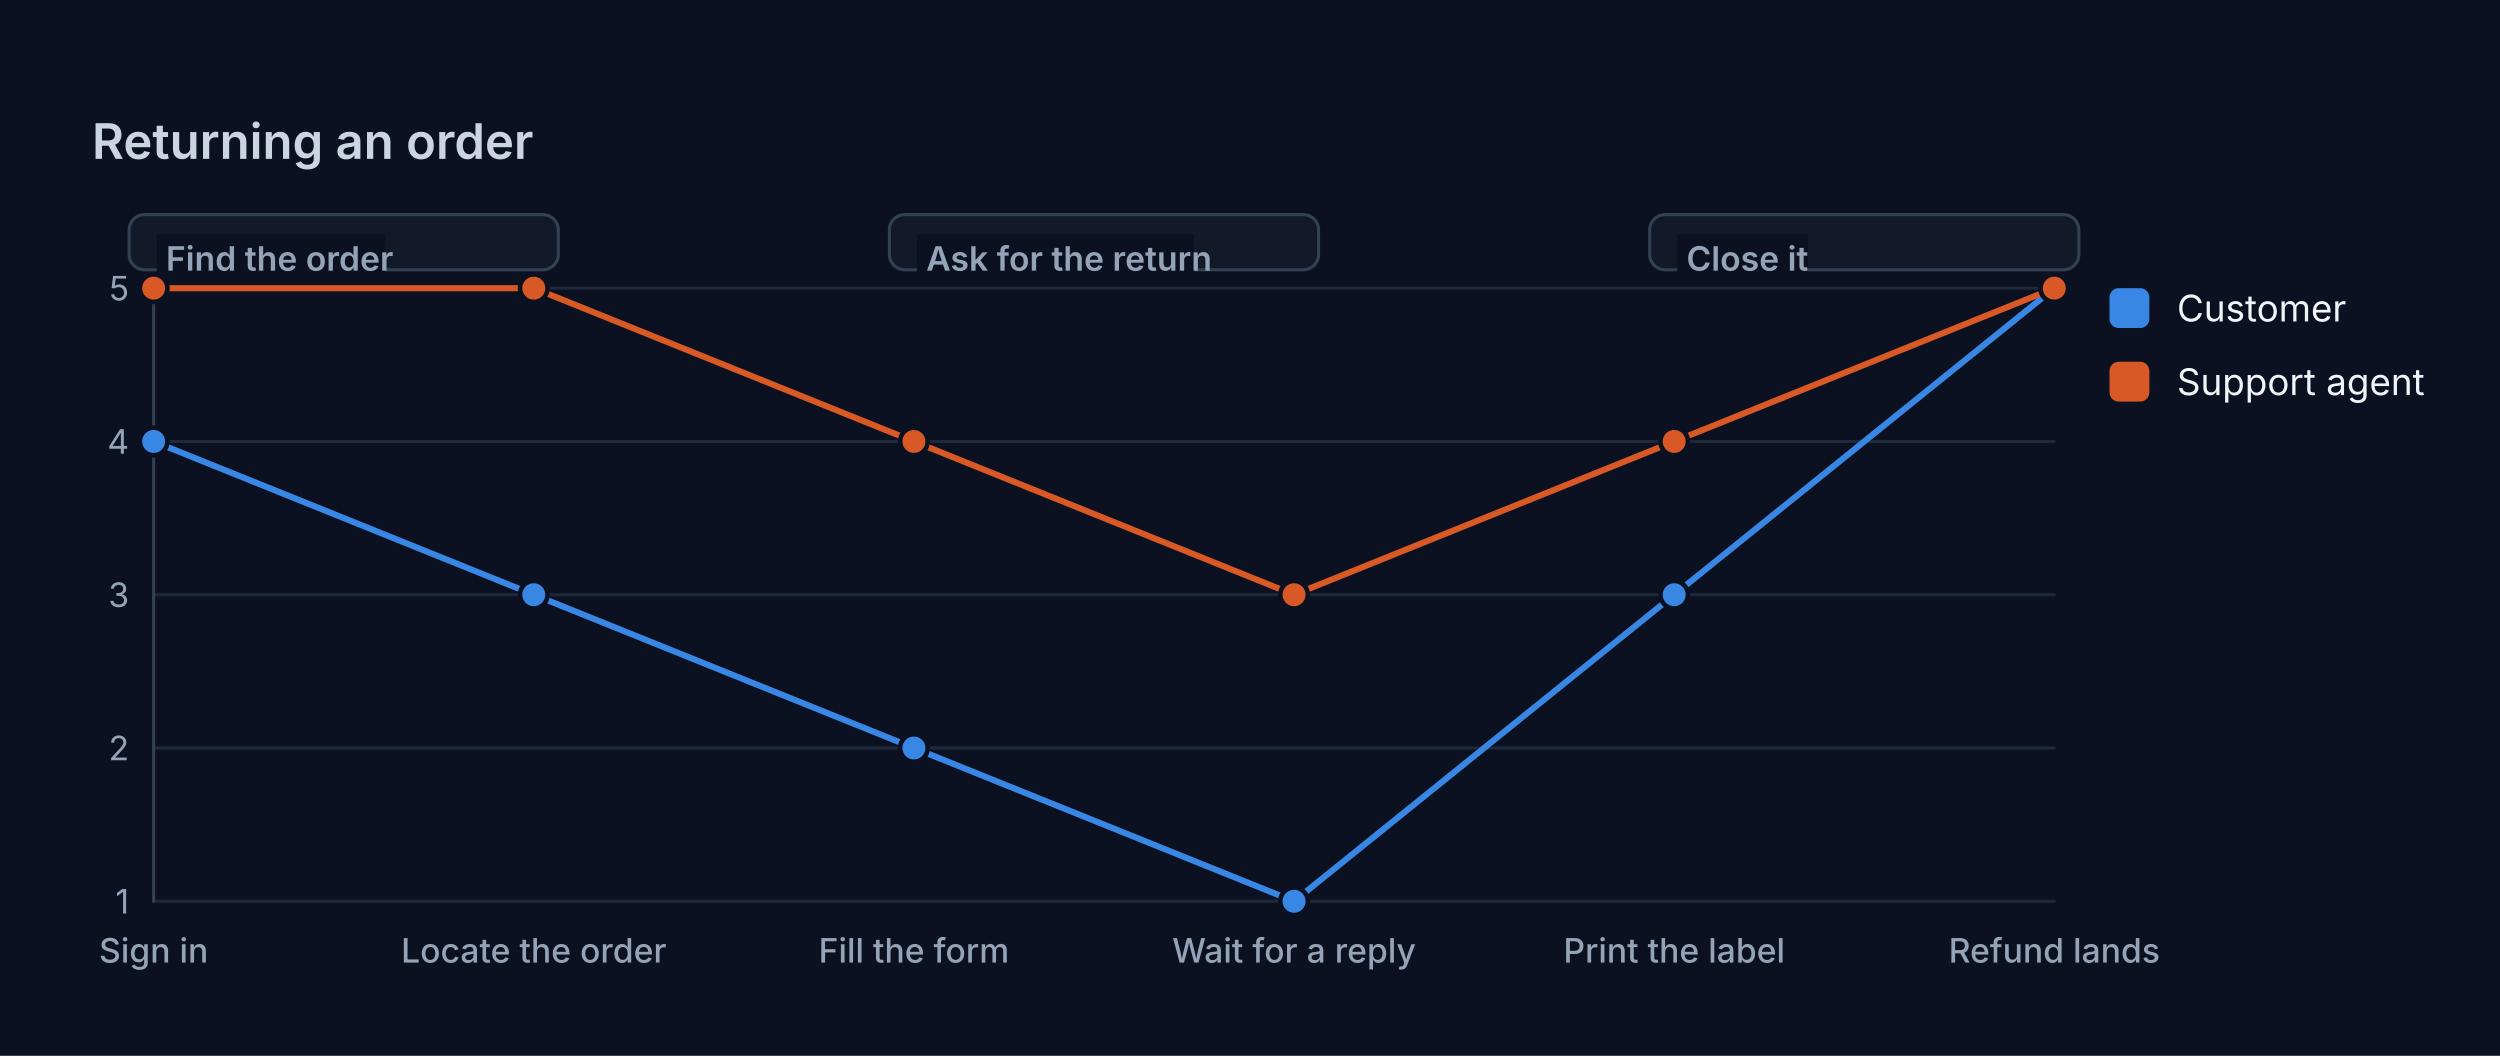
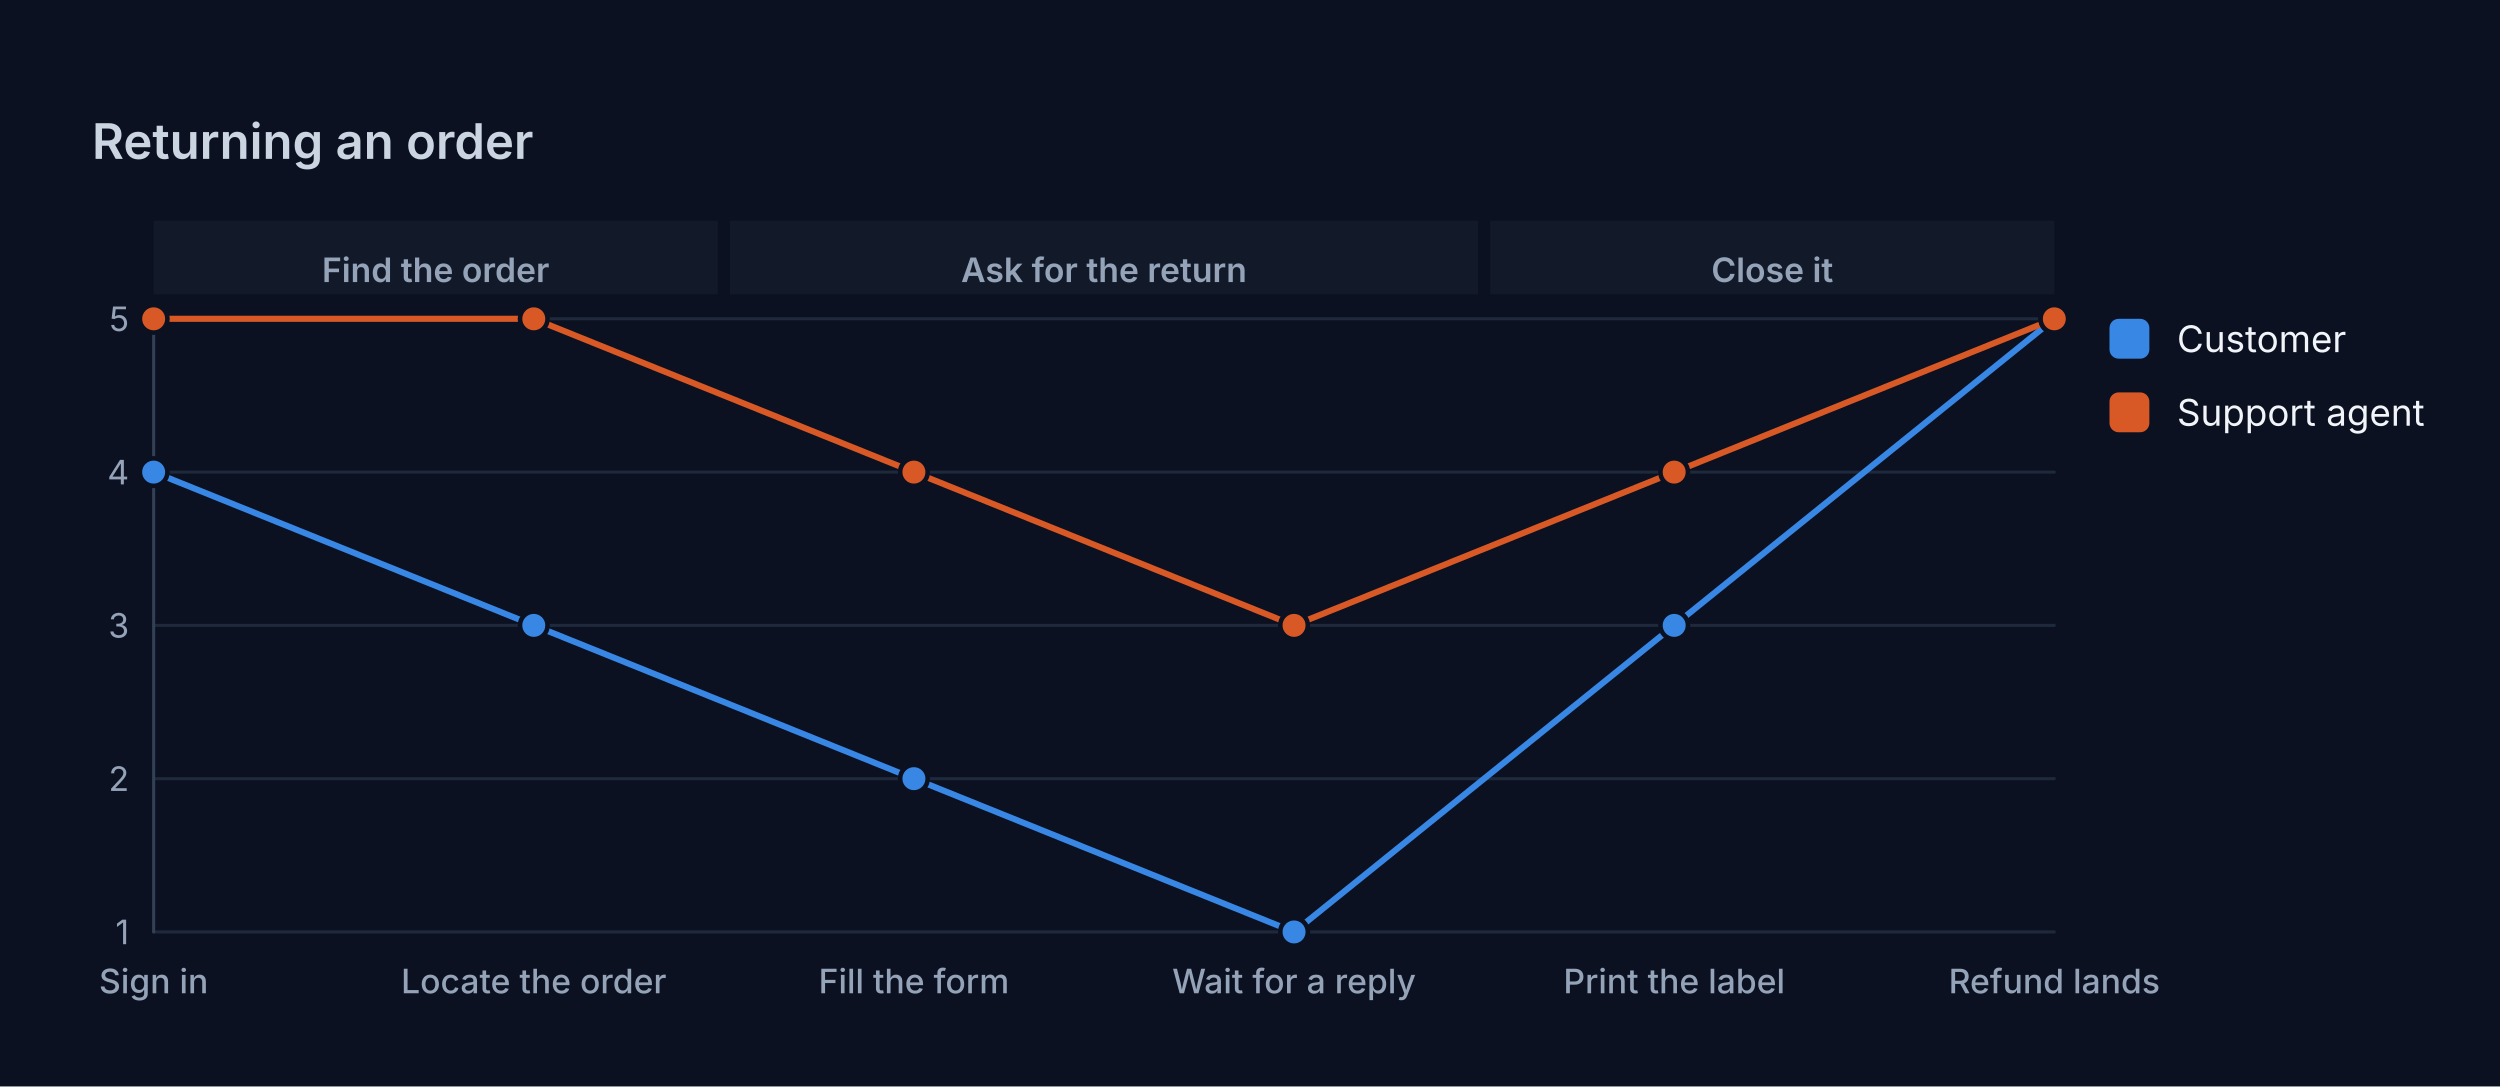
- <svg xmlns="http://www.w3.org/2000/svg" width="815.5" height="344.4" viewBox="0 0 815.5 344.4" role="img" aria-label="Returning an order">
-   <rect x="0" y="0" width="815.5" height="344.4" fill="#0b1120" />
+ <svg xmlns="http://www.w3.org/2000/svg" width="815.5" height="354.4" viewBox="0 0 815.5 354.4" role="img" aria-label="Returning an order">
+   <rect x="0" y="0" width="815.5" height="354.4" fill="#0b1120" />
  <g transform="translate(30,30)">
-     <line x1="20.12" y1="264" x2="640.12" y2="264" stroke="#1e293b" stroke-width="1" stroke-linecap="round" />
-     <line x1="20.12" y1="214" x2="640.12" y2="214" stroke="#1e293b" stroke-width="1" stroke-linecap="round" />
-     <line x1="20.12" y1="164" x2="640.12" y2="164" stroke="#1e293b" stroke-width="1" stroke-linecap="round" />
-     <line x1="20.12" y1="114" x2="640.12" y2="114" stroke="#1e293b" stroke-width="1" stroke-linecap="round" />
-     <line x1="20.12" y1="64" x2="640.12" y2="64" stroke="#1e293b" stroke-width="1" stroke-linecap="round" />
-     <line x1="20.12" y1="64" x2="20.12" y2="264" stroke="#334155" stroke-width="1" stroke-linecap="round" />
-     <polyline points="20.12,114 144.12,164 268.12,214 392.12,264 516.12,164 640.12,64" fill="none" stroke="#3987e5" stroke-width="2" stroke-linejoin="round" stroke-linecap="round" />
-     <polyline points="20.12,64 144.12,64 268.12,114 392.12,164 516.12,114 640.12,64" fill="none" stroke="#d95926" stroke-width="2" stroke-linejoin="round" stroke-linecap="round" />
-     <rect x="12.12" y="40" width="140" height="18" rx="5" fill="#1e293b" fill-opacity="0.38" stroke="#334155" stroke-width="1" />
-     <rect x="21.12" y="46.38" width="74.48" height="15.4" fill="#0b1120" />
-     <text x="24.12" y="54.3" text-anchor="start" dominant-baseline="central" font-family="Inter, ui-sans-serif, system-ui, sans-serif" font-size="11" font-weight="600" fill="#94a3b8">Find the order</text>
-     <rect x="260.12" y="40" width="140" height="18" rx="5" fill="#1e293b" fill-opacity="0.38" stroke="#334155" stroke-width="1" />
-     <rect x="269.12" y="46.38" width="90.37" height="15.4" fill="#0b1120" />
-     <text x="272.12" y="54.3" text-anchor="start" dominant-baseline="central" font-family="Inter, ui-sans-serif, system-ui, sans-serif" font-size="11" font-weight="600" fill="#94a3b8">Ask for the return</text>
-     <rect x="508.12" y="40" width="140" height="18" rx="5" fill="#1e293b" fill-opacity="0.38" stroke="#334155" stroke-width="1" />
-     <rect x="517.12" y="46.38" width="42.67" height="15.4" fill="#0b1120" />
-     <text x="520.12" y="54.3" text-anchor="start" dominant-baseline="central" font-family="Inter, ui-sans-serif, system-ui, sans-serif" font-size="11" font-weight="600" fill="#94a3b8">Close it</text>
-     <ellipse cx="20.12" cy="114" rx="4.5" ry="4.5" fill="#3987e5" stroke="#0b1120" stroke-width="1.5" />
-     <ellipse cx="144.12" cy="164" rx="4.5" ry="4.5" fill="#3987e5" stroke="#0b1120" stroke-width="1.5" />
-     <ellipse cx="268.12" cy="214" rx="4.5" ry="4.5" fill="#3987e5" stroke="#0b1120" stroke-width="1.5" />
-     <ellipse cx="392.12" cy="264" rx="4.5" ry="4.5" fill="#3987e5" stroke="#0b1120" stroke-width="1.5" />
-     <ellipse cx="516.12" cy="164" rx="4.5" ry="4.5" fill="#3987e5" stroke="#0b1120" stroke-width="1.5" />
-     <ellipse cx="640.12" cy="64" rx="4.5" ry="4.5" fill="#3987e5" stroke="#0b1120" stroke-width="1.5" />
-     <ellipse cx="20.12" cy="64" rx="4.5" ry="4.5" fill="#d95926" stroke="#0b1120" stroke-width="1.5" />
-     <ellipse cx="144.12" cy="64" rx="4.5" ry="4.5" fill="#d95926" stroke="#0b1120" stroke-width="1.5" />
-     <ellipse cx="268.12" cy="114" rx="4.5" ry="4.5" fill="#d95926" stroke="#0b1120" stroke-width="1.5" />
-     <ellipse cx="392.12" cy="164" rx="4.5" ry="4.5" fill="#d95926" stroke="#0b1120" stroke-width="1.5" />
-     <ellipse cx="516.12" cy="114" rx="4.5" ry="4.5" fill="#d95926" stroke="#0b1120" stroke-width="1.5" />
-     <ellipse cx="640.12" cy="64" rx="4.5" ry="4.5" fill="#d95926" stroke="#0b1120" stroke-width="1.5" />
-     <rect x="658.12" y="64" width="13" height="13" rx="3" fill="#3987e5" stroke="none" stroke-width="0" />
-     <rect x="658.12" y="88" width="13" height="13" rx="3" fill="#d95926" stroke="none" stroke-width="0" />
+     <line x1="20.12" y1="274" x2="640.12" y2="274" stroke="#1e293b" stroke-width="1" stroke-linecap="round" />
+     <line x1="20.12" y1="224" x2="640.12" y2="224" stroke="#1e293b" stroke-width="1" stroke-linecap="round" />
+     <line x1="20.12" y1="174" x2="640.12" y2="174" stroke="#1e293b" stroke-width="1" stroke-linecap="round" />
+     <line x1="20.12" y1="124" x2="640.12" y2="124" stroke="#1e293b" stroke-width="1" stroke-linecap="round" />
+     <line x1="20.12" y1="74" x2="640.12" y2="74" stroke="#1e293b" stroke-width="1" stroke-linecap="round" />
+     <line x1="20.12" y1="74" x2="20.12" y2="274" stroke="#334155" stroke-width="1" stroke-linecap="round" />
+     <polyline points="20.12,124 144.12,174 268.12,224 392.12,274 516.12,174 640.12,74" fill="none" stroke="#3987e5" stroke-width="2" stroke-linejoin="round" stroke-linecap="round" />
+     <polyline points="20.12,74 144.12,74 268.12,124 392.12,174 516.12,124 640.12,74" fill="none" stroke="#d95926" stroke-width="2" stroke-linejoin="round" stroke-linecap="round" />
+     <polygon points="20.12,42 204.12,42 204.12,66 20.12,66" fill="#1e293b" fill-opacity="0.38" stroke="none" stroke-width="0" stroke-linejoin="round" stroke-linecap="round" />
+     <polygon points="208.12,42 452.12,42 452.12,66 208.12,66" fill="#1e293b" fill-opacity="0.38" stroke="none" stroke-width="0" stroke-linejoin="round" stroke-linecap="round" />
+     <polygon points="456.12,42 640.12,42 640.12,66 456.12,66" fill="#1e293b" fill-opacity="0.38" stroke="none" stroke-width="0" stroke-linejoin="round" stroke-linecap="round" />
+     <ellipse cx="20.12" cy="124" rx="4.5" ry="4.5" fill="#3987e5" stroke="#0b1120" stroke-width="1.5" />
+     <ellipse cx="144.12" cy="174" rx="4.5" ry="4.5" fill="#3987e5" stroke="#0b1120" stroke-width="1.5" />
+     <ellipse cx="268.12" cy="224" rx="4.5" ry="4.5" fill="#3987e5" stroke="#0b1120" stroke-width="1.5" />
+     <ellipse cx="392.12" cy="274" rx="4.5" ry="4.5" fill="#3987e5" stroke="#0b1120" stroke-width="1.5" />
+     <ellipse cx="516.12" cy="174" rx="4.5" ry="4.5" fill="#3987e5" stroke="#0b1120" stroke-width="1.5" />
+     <ellipse cx="640.12" cy="74" rx="4.5" ry="4.5" fill="#3987e5" stroke="#0b1120" stroke-width="1.5" />
+     <ellipse cx="20.12" cy="74" rx="4.5" ry="4.5" fill="#d95926" stroke="#0b1120" stroke-width="1.5" />
+     <ellipse cx="144.12" cy="74" rx="4.5" ry="4.5" fill="#d95926" stroke="#0b1120" stroke-width="1.5" />
+     <ellipse cx="268.12" cy="124" rx="4.5" ry="4.5" fill="#d95926" stroke="#0b1120" stroke-width="1.5" />
+     <ellipse cx="392.12" cy="174" rx="4.5" ry="4.5" fill="#d95926" stroke="#0b1120" stroke-width="1.5" />
+     <ellipse cx="516.12" cy="124" rx="4.5" ry="4.5" fill="#d95926" stroke="#0b1120" stroke-width="1.5" />
+     <ellipse cx="640.12" cy="74" rx="4.5" ry="4.5" fill="#d95926" stroke="#0b1120" stroke-width="1.5" />
+     <rect x="658.12" y="74" width="13" height="13" rx="3" fill="#3987e5" stroke="none" stroke-width="0" />
+     <rect x="658.12" y="98" width="13" height="13" rx="3" fill="#d95926" stroke="none" stroke-width="0" />
    <text x="0" y="16" text-anchor="start" dominant-baseline="central" font-family="Inter, ui-sans-serif, system-ui, sans-serif" font-size="16" font-weight="600" fill="#cbd5e1">Returning an order</text>
-     <text x="12.12" y="264" text-anchor="end" dominant-baseline="central" font-family="Inter, ui-sans-serif, system-ui, sans-serif" font-size="11" font-weight="400" fill="#94a3b8">1</text>
-     <text x="12.12" y="214" text-anchor="end" dominant-baseline="central" font-family="Inter, ui-sans-serif, system-ui, sans-serif" font-size="11" font-weight="400" fill="#94a3b8">2</text>
-     <text x="12.12" y="164" text-anchor="end" dominant-baseline="central" font-family="Inter, ui-sans-serif, system-ui, sans-serif" font-size="11" font-weight="400" fill="#94a3b8">3</text>
-     <text x="12.12" y="114" text-anchor="end" dominant-baseline="central" font-family="Inter, ui-sans-serif, system-ui, sans-serif" font-size="11" font-weight="400" fill="#94a3b8">4</text>
-     <text x="12.12" y="64" text-anchor="end" dominant-baseline="central" font-family="Inter, ui-sans-serif, system-ui, sans-serif" font-size="11" font-weight="400" fill="#94a3b8">5</text>
-     <text x="20.12" y="280" text-anchor="middle" dominant-baseline="central" font-family="Inter, ui-sans-serif, system-ui, sans-serif" font-size="11" font-weight="500" fill="#94a3b8">Sign in</text>
-     <text x="144.12" y="280" text-anchor="middle" dominant-baseline="central" font-family="Inter, ui-sans-serif, system-ui, sans-serif" font-size="11" font-weight="500" fill="#94a3b8">Locate the order</text>
-     <text x="268.12" y="280" text-anchor="middle" dominant-baseline="central" font-family="Inter, ui-sans-serif, system-ui, sans-serif" font-size="11" font-weight="500" fill="#94a3b8">Fill the form</text>
-     <text x="392.12" y="280" text-anchor="middle" dominant-baseline="central" font-family="Inter, ui-sans-serif, system-ui, sans-serif" font-size="11" font-weight="500" fill="#94a3b8">Wait for a reply</text>
-     <text x="516.12" y="280" text-anchor="middle" dominant-baseline="central" font-family="Inter, ui-sans-serif, system-ui, sans-serif" font-size="11" font-weight="500" fill="#94a3b8">Print the label</text>
-     <text x="640.12" y="280" text-anchor="middle" dominant-baseline="central" font-family="Inter, ui-sans-serif, system-ui, sans-serif" font-size="11" font-weight="500" fill="#94a3b8">Refund lands</text>
-     <text x="680.12" y="70.5" text-anchor="start" dominant-baseline="central" font-family="Inter, ui-sans-serif, system-ui, sans-serif" font-size="12" font-weight="400" fill="#f1f5f9">Customer</text>
-     <text x="680.12" y="94.5" text-anchor="start" dominant-baseline="central" font-family="Inter, ui-sans-serif, system-ui, sans-serif" font-size="12" font-weight="400" fill="#f1f5f9">Support agent</text>
+     <text x="12.12" y="274" text-anchor="end" dominant-baseline="central" font-family="Inter, ui-sans-serif, system-ui, sans-serif" font-size="11" font-weight="400" fill="#94a3b8">1</text>
+     <text x="12.12" y="224" text-anchor="end" dominant-baseline="central" font-family="Inter, ui-sans-serif, system-ui, sans-serif" font-size="11" font-weight="400" fill="#94a3b8">2</text>
+     <text x="12.12" y="174" text-anchor="end" dominant-baseline="central" font-family="Inter, ui-sans-serif, system-ui, sans-serif" font-size="11" font-weight="400" fill="#94a3b8">3</text>
+     <text x="12.12" y="124" text-anchor="end" dominant-baseline="central" font-family="Inter, ui-sans-serif, system-ui, sans-serif" font-size="11" font-weight="400" fill="#94a3b8">4</text>
+     <text x="12.12" y="74" text-anchor="end" dominant-baseline="central" font-family="Inter, ui-sans-serif, system-ui, sans-serif" font-size="11" font-weight="400" fill="#94a3b8">5</text>
+     <text x="20.12" y="290" text-anchor="middle" dominant-baseline="central" font-family="Inter, ui-sans-serif, system-ui, sans-serif" font-size="11" font-weight="500" fill="#94a3b8">Sign in</text>
+     <text x="144.12" y="290" text-anchor="middle" dominant-baseline="central" font-family="Inter, ui-sans-serif, system-ui, sans-serif" font-size="11" font-weight="500" fill="#94a3b8">Locate the order</text>
+     <text x="268.12" y="290" text-anchor="middle" dominant-baseline="central" font-family="Inter, ui-sans-serif, system-ui, sans-serif" font-size="11" font-weight="500" fill="#94a3b8">Fill the form</text>
+     <text x="392.12" y="290" text-anchor="middle" dominant-baseline="central" font-family="Inter, ui-sans-serif, system-ui, sans-serif" font-size="11" font-weight="500" fill="#94a3b8">Wait for a reply</text>
+     <text x="516.12" y="290" text-anchor="middle" dominant-baseline="central" font-family="Inter, ui-sans-serif, system-ui, sans-serif" font-size="11" font-weight="500" fill="#94a3b8">Print the label</text>
+     <text x="640.12" y="290" text-anchor="middle" dominant-baseline="central" font-family="Inter, ui-sans-serif, system-ui, sans-serif" font-size="11" font-weight="500" fill="#94a3b8">Refund lands</text>
+     <text x="112.12" y="58" text-anchor="middle" dominant-baseline="central" font-family="Inter, ui-sans-serif, system-ui, sans-serif" font-size="11" font-weight="600" fill="#94a3b8">Find the order</text>
+     <text x="330.12" y="58" text-anchor="middle" dominant-baseline="central" font-family="Inter, ui-sans-serif, system-ui, sans-serif" font-size="11" font-weight="600" fill="#94a3b8">Ask for the return</text>
+     <text x="548.12" y="58" text-anchor="middle" dominant-baseline="central" font-family="Inter, ui-sans-serif, system-ui, sans-serif" font-size="11" font-weight="600" fill="#94a3b8">Close it</text>
+     <text x="680.12" y="80.5" text-anchor="start" dominant-baseline="central" font-family="Inter, ui-sans-serif, system-ui, sans-serif" font-size="12" font-weight="400" fill="#f1f5f9">Customer</text>
+     <text x="680.12" y="104.5" text-anchor="start" dominant-baseline="central" font-family="Inter, ui-sans-serif, system-ui, sans-serif" font-size="12" font-weight="400" fill="#f1f5f9">Support agent</text>
  </g>
</svg>
